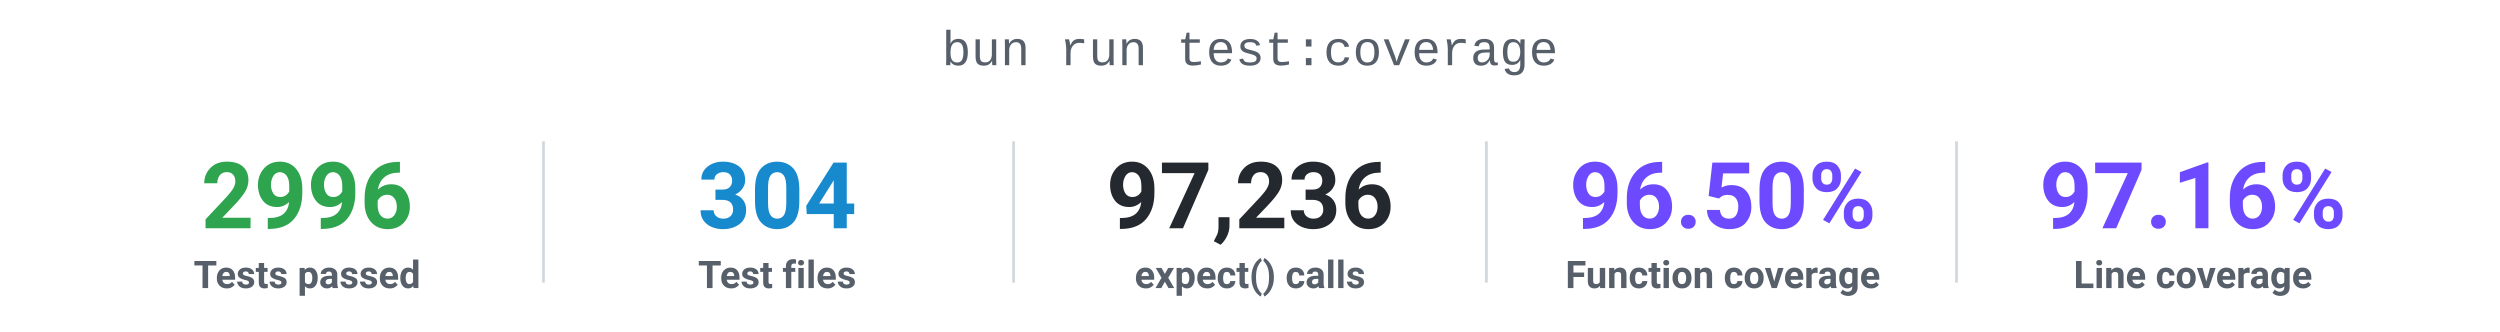
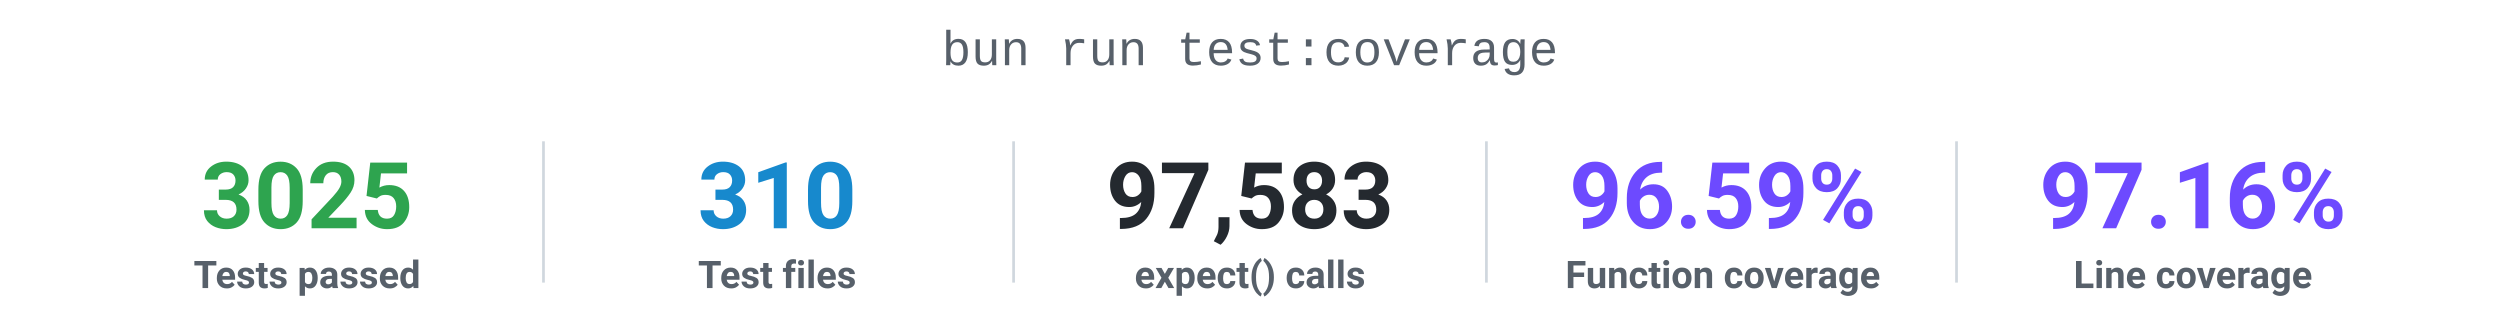
- <svg xmlns="http://www.w3.org/2000/svg" viewBox="0 0 920 122" width="920" height="122" role="img" aria-label="bun run test:coverage — 2996 tests passed, 304 test files, 97,236 expect() calls, 96.50% function coverage, 97.16% line coverage">
+ <svg xmlns="http://www.w3.org/2000/svg" viewBox="0 0 920 122" width="920" height="122" role="img" aria-label="bun run test:coverage — 3025 tests passed, 310 test files, 97,583 expect() calls, 96.59% function coverage, 97.16% line coverage">
  <style>
    .cmd { font-family: ui-monospace, SFMono-Regular, 'SF Mono', Menlo, Consolas, 'Liberation Mono', monospace; font-weight: 500; font-size: 18px; }
    .val { font-family: system-ui, -apple-system, BlinkMacSystemFont, 'Segoe UI', Roboto, sans-serif; font-weight: 700; font-size: 34px; }
    .lbl { font-family: system-ui, -apple-system, BlinkMacSystemFont, 'Segoe UI', Roboto, sans-serif; font-weight: 600; font-size: 14px; }
  </style>
  <text x="460" y="24" text-anchor="middle" class="cmd" fill="#57606a">bun run test:coverage</text>
  <line x1="200" y1="52" x2="200" y2="104" stroke="#d0d7de" stroke-width="1" />
  <line x1="373" y1="52" x2="373" y2="104" stroke="#d0d7de" stroke-width="1" />
  <line x1="547" y1="52" x2="547" y2="104" stroke="#d0d7de" stroke-width="1" />
  <line x1="720" y1="52" x2="720" y2="104" stroke="#d0d7de" stroke-width="1" />
-   <text x="113" y="84" text-anchor="middle" class="val" fill="#2ea44f">2996</text>
+   <text x="113" y="84" text-anchor="middle" class="val" fill="#2ea44f">3025</text>
  <text x="113" y="106" text-anchor="middle" class="lbl" fill="#57606a">Tests passed</text>
-   <text x="286" y="84" text-anchor="middle" class="val" fill="#1789cd">304</text>
+   <text x="286" y="84" text-anchor="middle" class="val" fill="#1789cd">310</text>
  <text x="286" y="106" text-anchor="middle" class="lbl" fill="#57606a">Test files</text>
-   <text x="460" y="84" text-anchor="middle" class="val" fill="#24292f">97,236</text>
+   <text x="460" y="84" text-anchor="middle" class="val" fill="#24292f">97,583</text>
  <text x="460" y="106" text-anchor="middle" class="lbl" fill="#57606a">expect() calls</text>
-   <text x="634" y="84" text-anchor="middle" class="val" fill="#6d4aff">96.50%</text>
+   <text x="634" y="84" text-anchor="middle" class="val" fill="#6d4aff">96.59%</text>
  <text x="634" y="106" text-anchor="middle" class="lbl" fill="#57606a">Function coverage</text>
  <text x="807" y="84" text-anchor="middle" class="val" fill="#6d4aff">97.16%</text>
  <text x="807" y="106" text-anchor="middle" class="lbl" fill="#57606a">Line coverage</text>
</svg>
